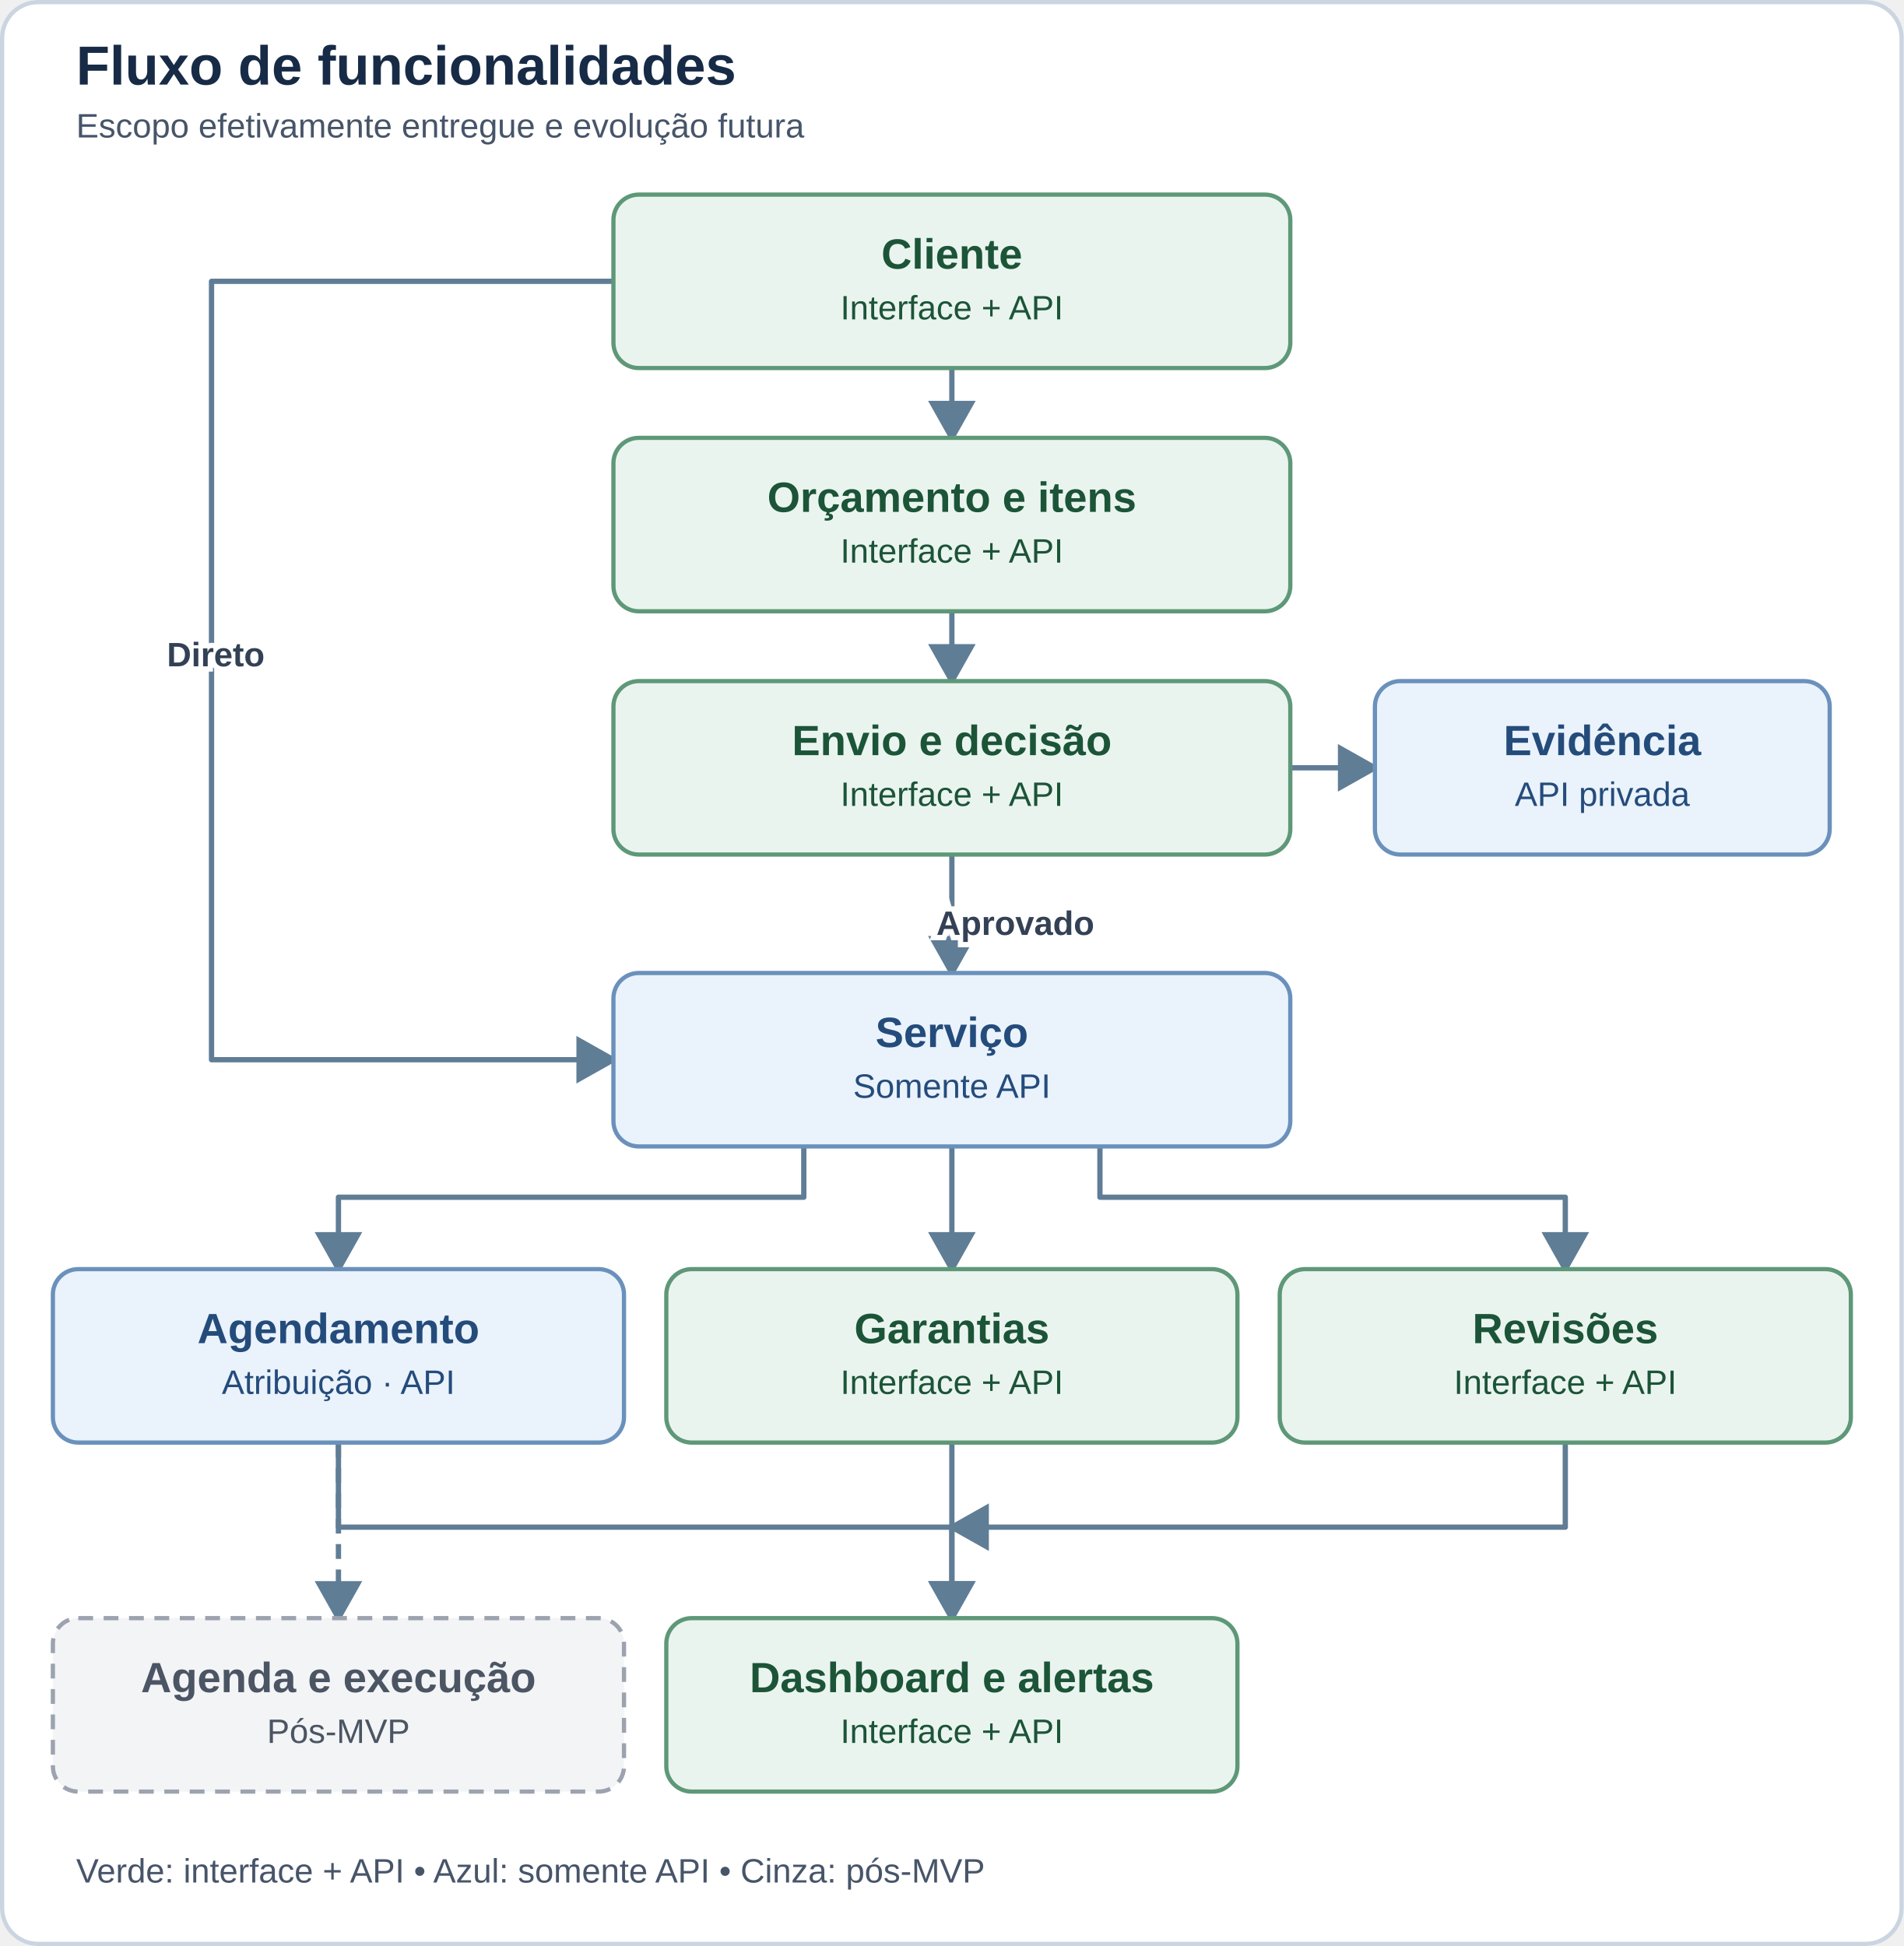
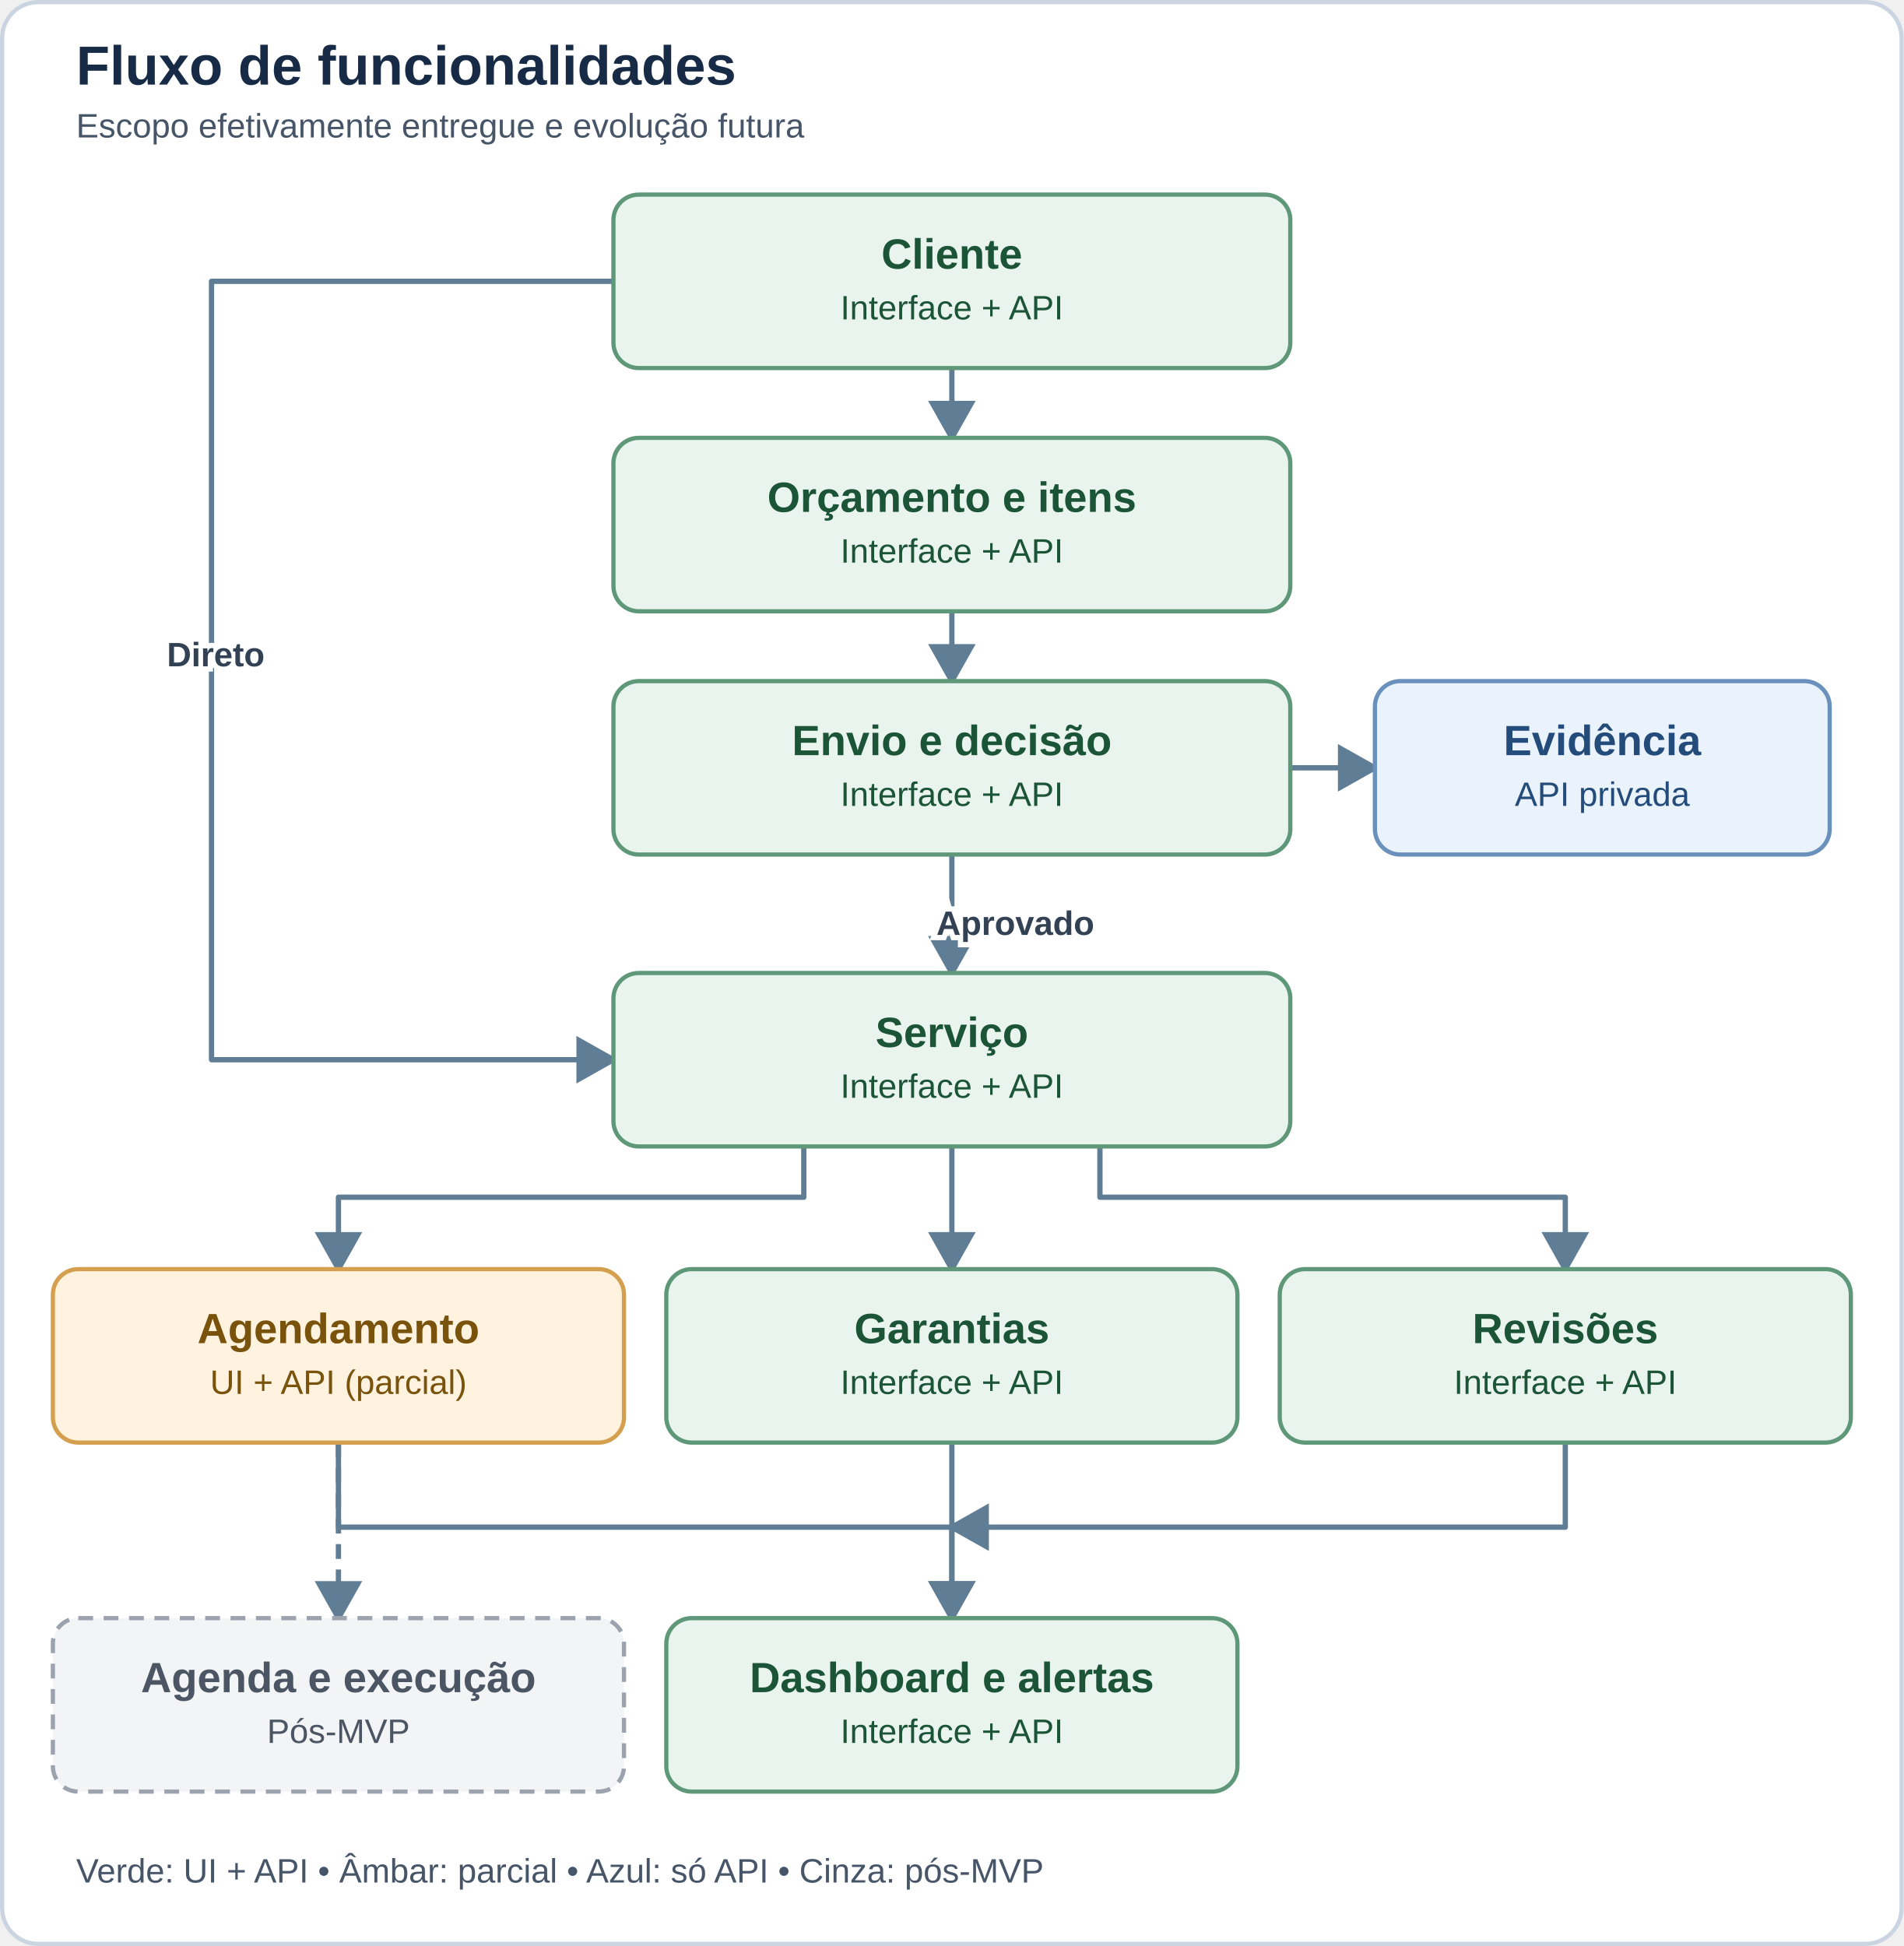
<svg xmlns="http://www.w3.org/2000/svg" width="900" height="920" viewBox="0 0 900 920" role="img" aria-label="Fluxo de funcionalidades">
  <rect width="900" height="920" rx="18" fill="#ffffff" />
  <rect x="1" y="1" width="898" height="918" rx="17" fill="none" stroke="#cbd5e1" stroke-width="2" />
  <text x="36" y="40" font-family="Arial, Helvetica, sans-serif" font-size="26" font-weight="700" fill="#172b46" text-anchor="start">Fluxo de funcionalidades</text>
  <text x="36" y="65" font-family="Arial, Helvetica, sans-serif" font-size="16" font-weight="400" fill="#475569" text-anchor="start">Escopo efetivamente entregue e evolução futura</text>
  <defs>
    <marker id="arrow" markerWidth="9" markerHeight="9" refX="7" refY="4.5" orient="auto">
      <path d="M0 0 L8 4.5 L0 9 Z" fill="#607d96" />
    </marker>
  </defs>
  <polyline points="450,174 450,207" fill="none" stroke="#607d96" stroke-width="2.5" stroke-linejoin="round" marker-end="url(#arrow)" />
  <polyline points="450,289 450,322" fill="none" stroke="#607d96" stroke-width="2.5" stroke-linejoin="round" marker-end="url(#arrow)" />
  <polyline points="450,404 450,460" fill="none" stroke="#607d96" stroke-width="2.5" stroke-linejoin="round" marker-end="url(#arrow)" />
  <text x="480" y="442" font-family="Arial, Helvetica, sans-serif" font-size="16" font-weight="600" fill="#334155" text-anchor="middle" paint-order="stroke" stroke="#fff" stroke-width="5">Aprovado</text>
  <polyline points="290,133 100,133 100,501 290,501" fill="none" stroke="#607d96" stroke-width="2.5" stroke-linejoin="round" marker-end="url(#arrow)" />
  <text x="102" y="315" font-family="Arial, Helvetica, sans-serif" font-size="16" font-weight="600" fill="#334155" text-anchor="middle" paint-order="stroke" stroke="#fff" stroke-width="5">Direto</text>
  <polyline points="610,363 650,363" fill="none" stroke="#607d96" stroke-width="2.5" stroke-linejoin="round" marker-end="url(#arrow)" />
  <text x="630" y="352" font-family="Arial, Helvetica, sans-serif" font-size="16" font-weight="600" fill="#334155" text-anchor="middle" paint-order="stroke" stroke="#fff" stroke-width="5" />
  <polyline points="380,542 380,566 160,566 160,600" fill="none" stroke="#607d96" stroke-width="2.5" stroke-linejoin="round" marker-end="url(#arrow)" />
  <polyline points="450,542 450,600" fill="none" stroke="#607d96" stroke-width="2.5" stroke-linejoin="round" marker-end="url(#arrow)" />
  <polyline points="520,542 520,566 740,566 740,600" fill="none" stroke="#607d96" stroke-width="2.5" stroke-linejoin="round" marker-end="url(#arrow)" />
  <polyline points="160,682 160,722 450,722 450,765" fill="none" stroke="#607d96" stroke-width="2.5" stroke-linejoin="round" marker-end="url(#arrow)" />
  <polyline points="450,682 450,765" fill="none" stroke="#607d96" stroke-width="2.5" stroke-linejoin="round" marker-end="url(#arrow)" />
  <polyline points="740,682 740,722 450,722" fill="none" stroke="#607d96" stroke-width="2.5" stroke-linejoin="round" marker-end="url(#arrow)" />
  <polyline points="160,682 160,752 160,765" fill="none" stroke="#607d96" stroke-width="2.5" stroke-linejoin="round" marker-end="url(#arrow)" stroke-dasharray="7 5" />
  <rect x="290" y="92" width="320" height="82" rx="12" fill="#eaf4ef" stroke="#5e9878" stroke-width="2" />
  <text x="450" y="127" font-family="Arial, Helvetica, sans-serif" font-size="20" font-weight="700" fill="#1c5438" text-anchor="middle">Cliente</text>
  <text x="450" y="151" font-family="Arial, Helvetica, sans-serif" font-size="16" font-weight="400" fill="#1c5438" text-anchor="middle">Interface + API</text>
  <rect x="290" y="207" width="320" height="82" rx="12" fill="#eaf4ef" stroke="#5e9878" stroke-width="2" />
  <text x="450" y="242" font-family="Arial, Helvetica, sans-serif" font-size="20" font-weight="700" fill="#1c5438" text-anchor="middle">Orçamento e itens</text>
  <text x="450" y="266" font-family="Arial, Helvetica, sans-serif" font-size="16" font-weight="400" fill="#1c5438" text-anchor="middle">Interface + API</text>
  <rect x="290" y="322" width="320" height="82" rx="12" fill="#eaf4ef" stroke="#5e9878" stroke-width="2" />
  <text x="450" y="357" font-family="Arial, Helvetica, sans-serif" font-size="20" font-weight="700" fill="#1c5438" text-anchor="middle">Envio e decisão</text>
  <text x="450" y="381" font-family="Arial, Helvetica, sans-serif" font-size="16" font-weight="400" fill="#1c5438" text-anchor="middle">Interface + API</text>
  <rect x="650" y="322" width="215" height="82" rx="12" fill="#eaf2fc" stroke="#6a91bb" stroke-width="2" />
  <text x="757.5" y="357" font-family="Arial, Helvetica, sans-serif" font-size="20" font-weight="700" fill="#244c7b" text-anchor="middle">Evidência</text>
  <text x="757.5" y="381" font-family="Arial, Helvetica, sans-serif" font-size="16" font-weight="400" fill="#244c7b" text-anchor="middle">API privada</text>
-   <rect x="290" y="460" width="320" height="82" rx="12" fill="#eaf2fc" stroke="#6a91bb" stroke-width="2" />
-   <text x="450" y="495" font-family="Arial, Helvetica, sans-serif" font-size="20" font-weight="700" fill="#244c7b" text-anchor="middle">Serviço</text>
-   <text x="450" y="519" font-family="Arial, Helvetica, sans-serif" font-size="16" font-weight="400" fill="#244c7b" text-anchor="middle">Somente API</text>
-   <rect x="25" y="600" width="270" height="82" rx="12" fill="#eaf2fc" stroke="#6a91bb" stroke-width="2" />
-   <text x="160" y="635" font-family="Arial, Helvetica, sans-serif" font-size="20" font-weight="700" fill="#244c7b" text-anchor="middle">Agendamento</text>
-   <text x="160" y="659" font-family="Arial, Helvetica, sans-serif" font-size="16" font-weight="400" fill="#244c7b" text-anchor="middle">Atribuição · API</text>
+   <rect x="290" y="460" width="320" height="82" rx="12" fill="#eaf4ef" stroke="#5e9878" stroke-width="2" />
+   <text x="450" y="495" font-family="Arial, Helvetica, sans-serif" font-size="20" font-weight="700" fill="#1c5438" text-anchor="middle">Serviço</text>
+   <text x="450" y="519" font-family="Arial, Helvetica, sans-serif" font-size="16" font-weight="400" fill="#1c5438" text-anchor="middle">Interface + API</text>
+   <rect x="25" y="600" width="270" height="82" rx="12" fill="#fff3df" stroke="#d4a04f" stroke-width="2" />
+   <text x="160" y="635" font-family="Arial, Helvetica, sans-serif" font-size="20" font-weight="700" fill="#79520c" text-anchor="middle">Agendamento</text>
+   <text x="160" y="659" font-family="Arial, Helvetica, sans-serif" font-size="16" font-weight="400" fill="#79520c" text-anchor="middle">UI + API (parcial)</text>
  <rect x="315" y="600" width="270" height="82" rx="12" fill="#eaf4ef" stroke="#5e9878" stroke-width="2" />
  <text x="450" y="635" font-family="Arial, Helvetica, sans-serif" font-size="20" font-weight="700" fill="#1c5438" text-anchor="middle">Garantias</text>
  <text x="450" y="659" font-family="Arial, Helvetica, sans-serif" font-size="16" font-weight="400" fill="#1c5438" text-anchor="middle">Interface + API</text>
  <rect x="605" y="600" width="270" height="82" rx="12" fill="#eaf4ef" stroke="#5e9878" stroke-width="2" />
  <text x="740" y="635" font-family="Arial, Helvetica, sans-serif" font-size="20" font-weight="700" fill="#1c5438" text-anchor="middle">Revisões</text>
  <text x="740" y="659" font-family="Arial, Helvetica, sans-serif" font-size="16" font-weight="400" fill="#1c5438" text-anchor="middle">Interface + API</text>
  <rect x="315" y="765" width="270" height="82" rx="12" fill="#eaf4ef" stroke="#5e9878" stroke-width="2" />
  <text x="450" y="800" font-family="Arial, Helvetica, sans-serif" font-size="20" font-weight="700" fill="#1c5438" text-anchor="middle">Dashboard e alertas</text>
  <text x="450" y="824" font-family="Arial, Helvetica, sans-serif" font-size="16" font-weight="400" fill="#1c5438" text-anchor="middle">Interface + API</text>
  <rect x="25" y="765" width="270" height="82" rx="12" fill="#f3f4f6" stroke="#9ca3af" stroke-width="2" stroke-dasharray="7 5" />
  <text x="160" y="800" font-family="Arial, Helvetica, sans-serif" font-size="20" font-weight="700" fill="#4b5563" text-anchor="middle">Agenda e execução</text>
  <text x="160" y="824" font-family="Arial, Helvetica, sans-serif" font-size="16" font-weight="400" fill="#4b5563" text-anchor="middle">Pós-MVP</text>
-   <text x="36" y="890" font-family="Arial, Helvetica, sans-serif" font-size="16" font-weight="400" fill="#475569" text-anchor="start">Verde: interface + API   •   Azul: somente API   •   Cinza: pós-MVP</text>
+   <text x="36" y="890" font-family="Arial, Helvetica, sans-serif" font-size="16" font-weight="400" fill="#475569" text-anchor="start">Verde: UI + API   •   Âmbar: parcial   •   Azul: só API   •   Cinza: pós-MVP</text>
</svg>
